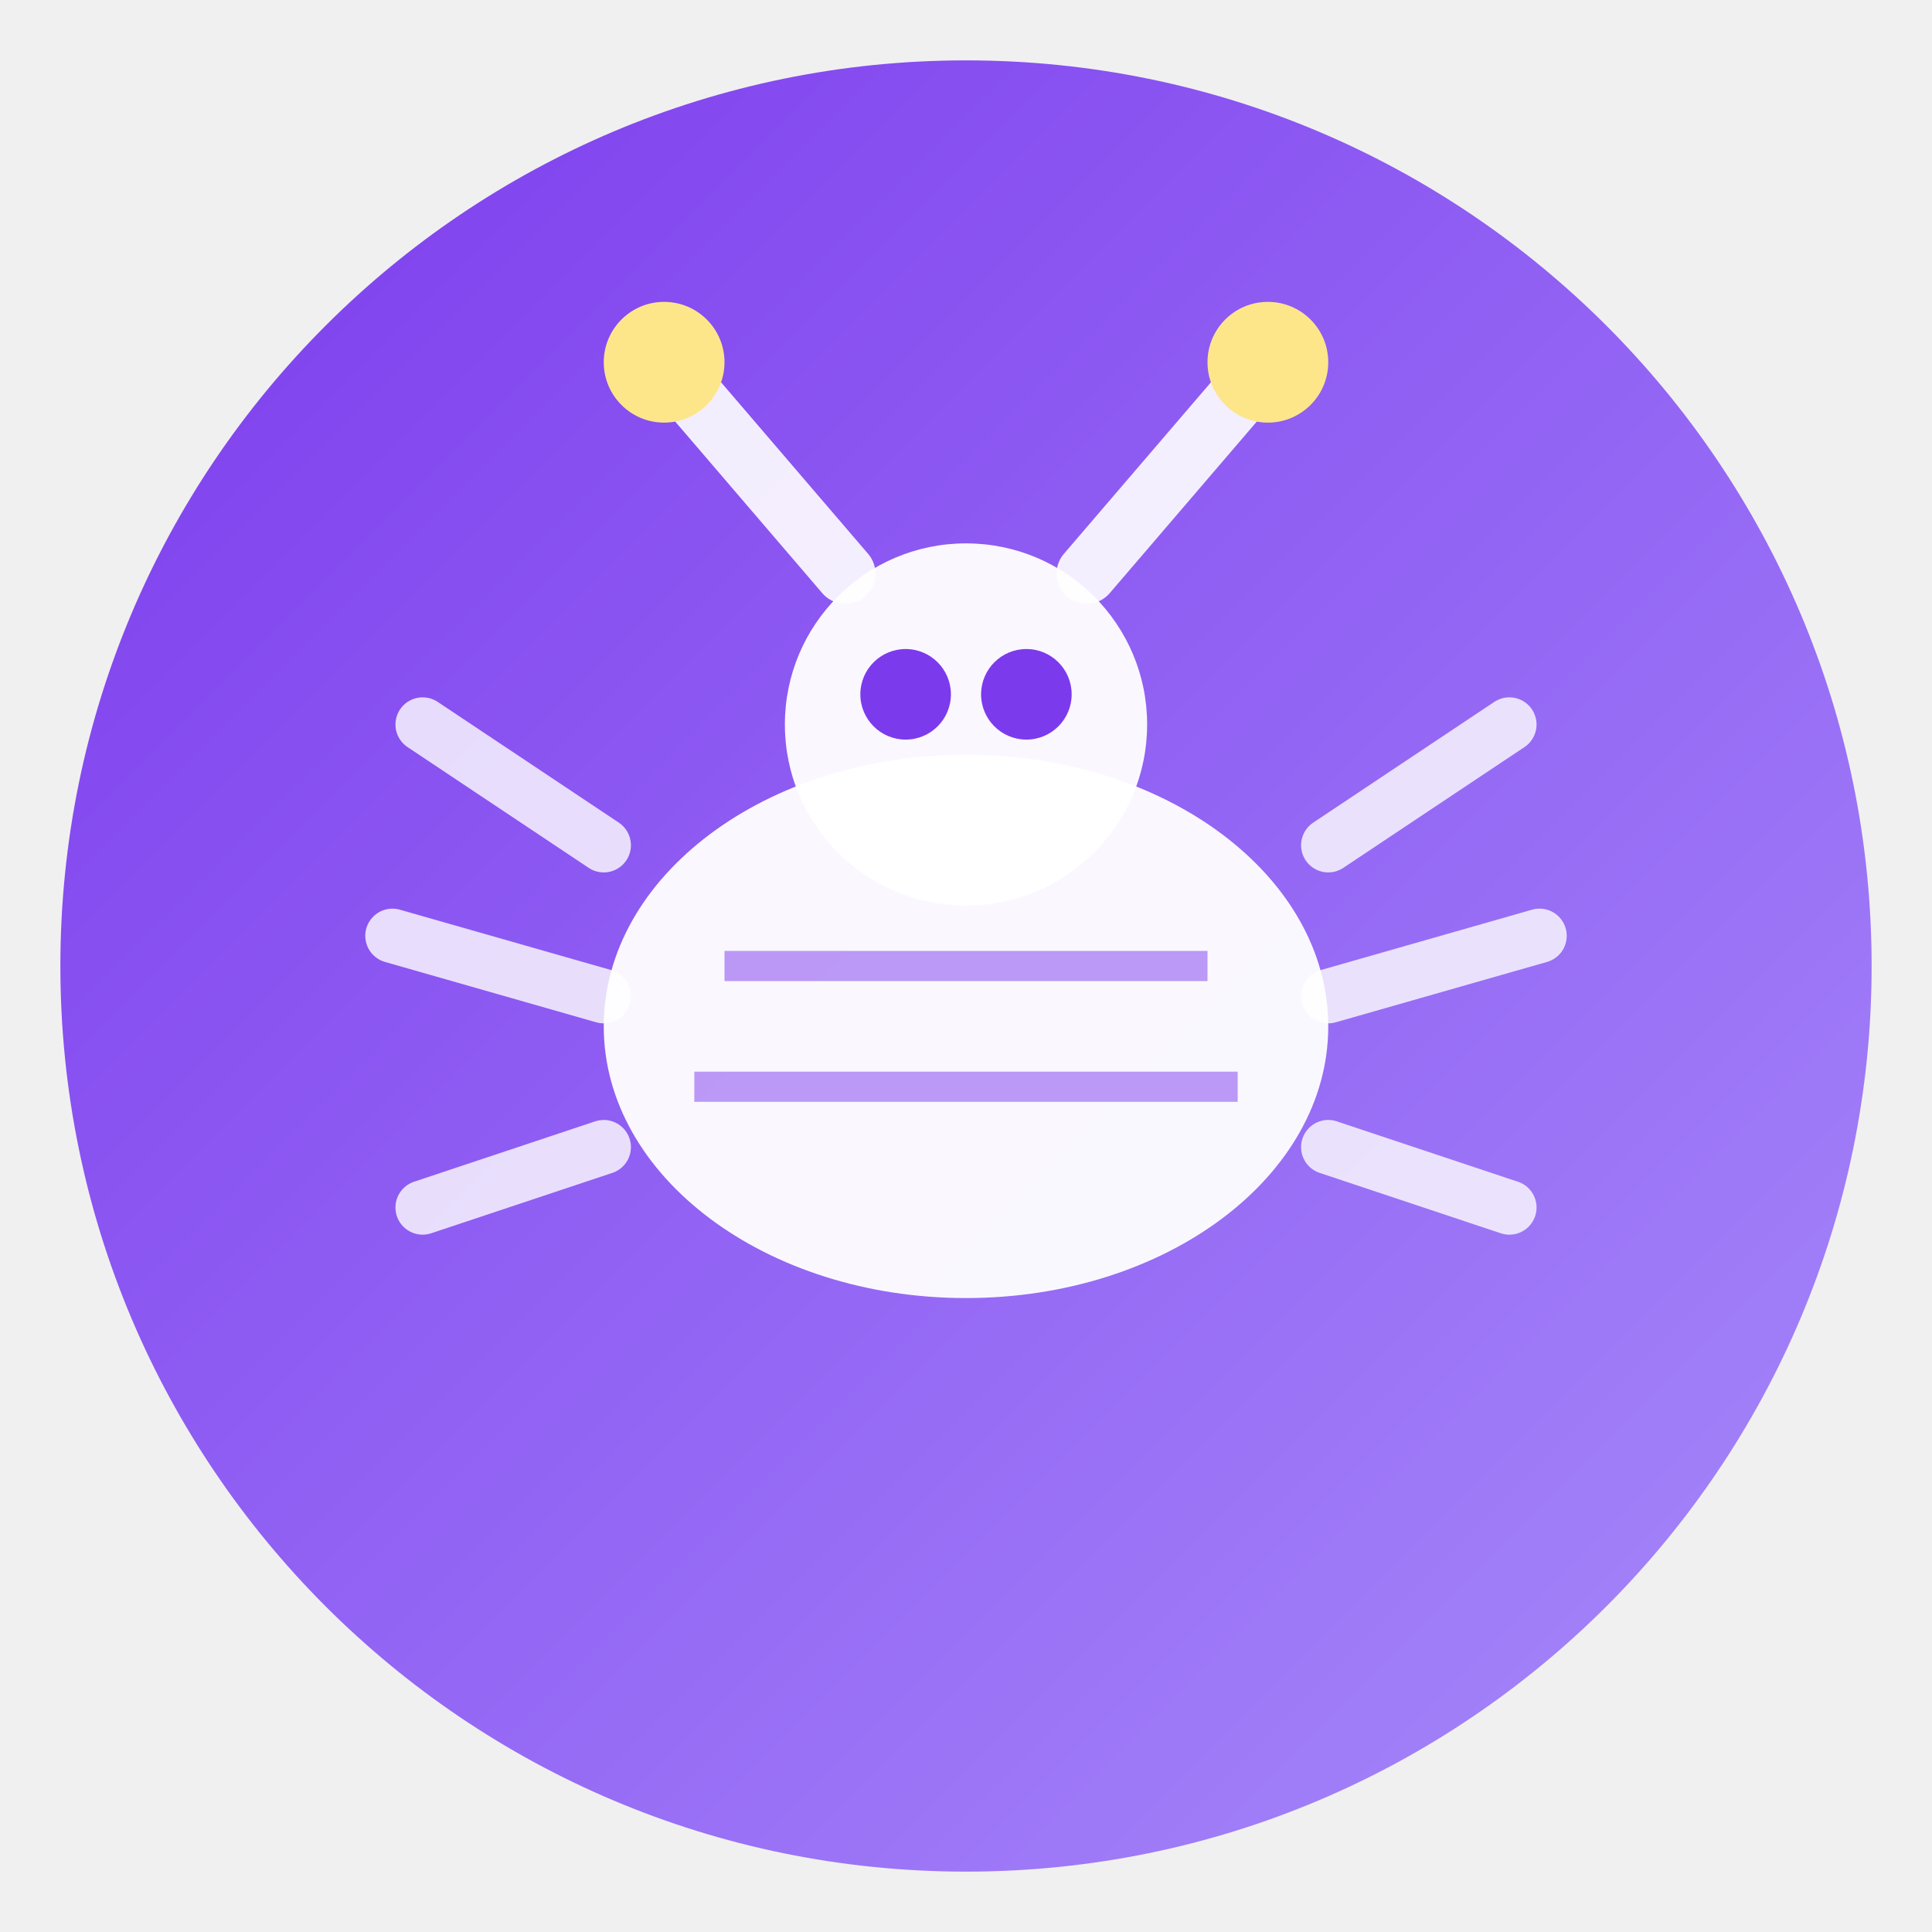
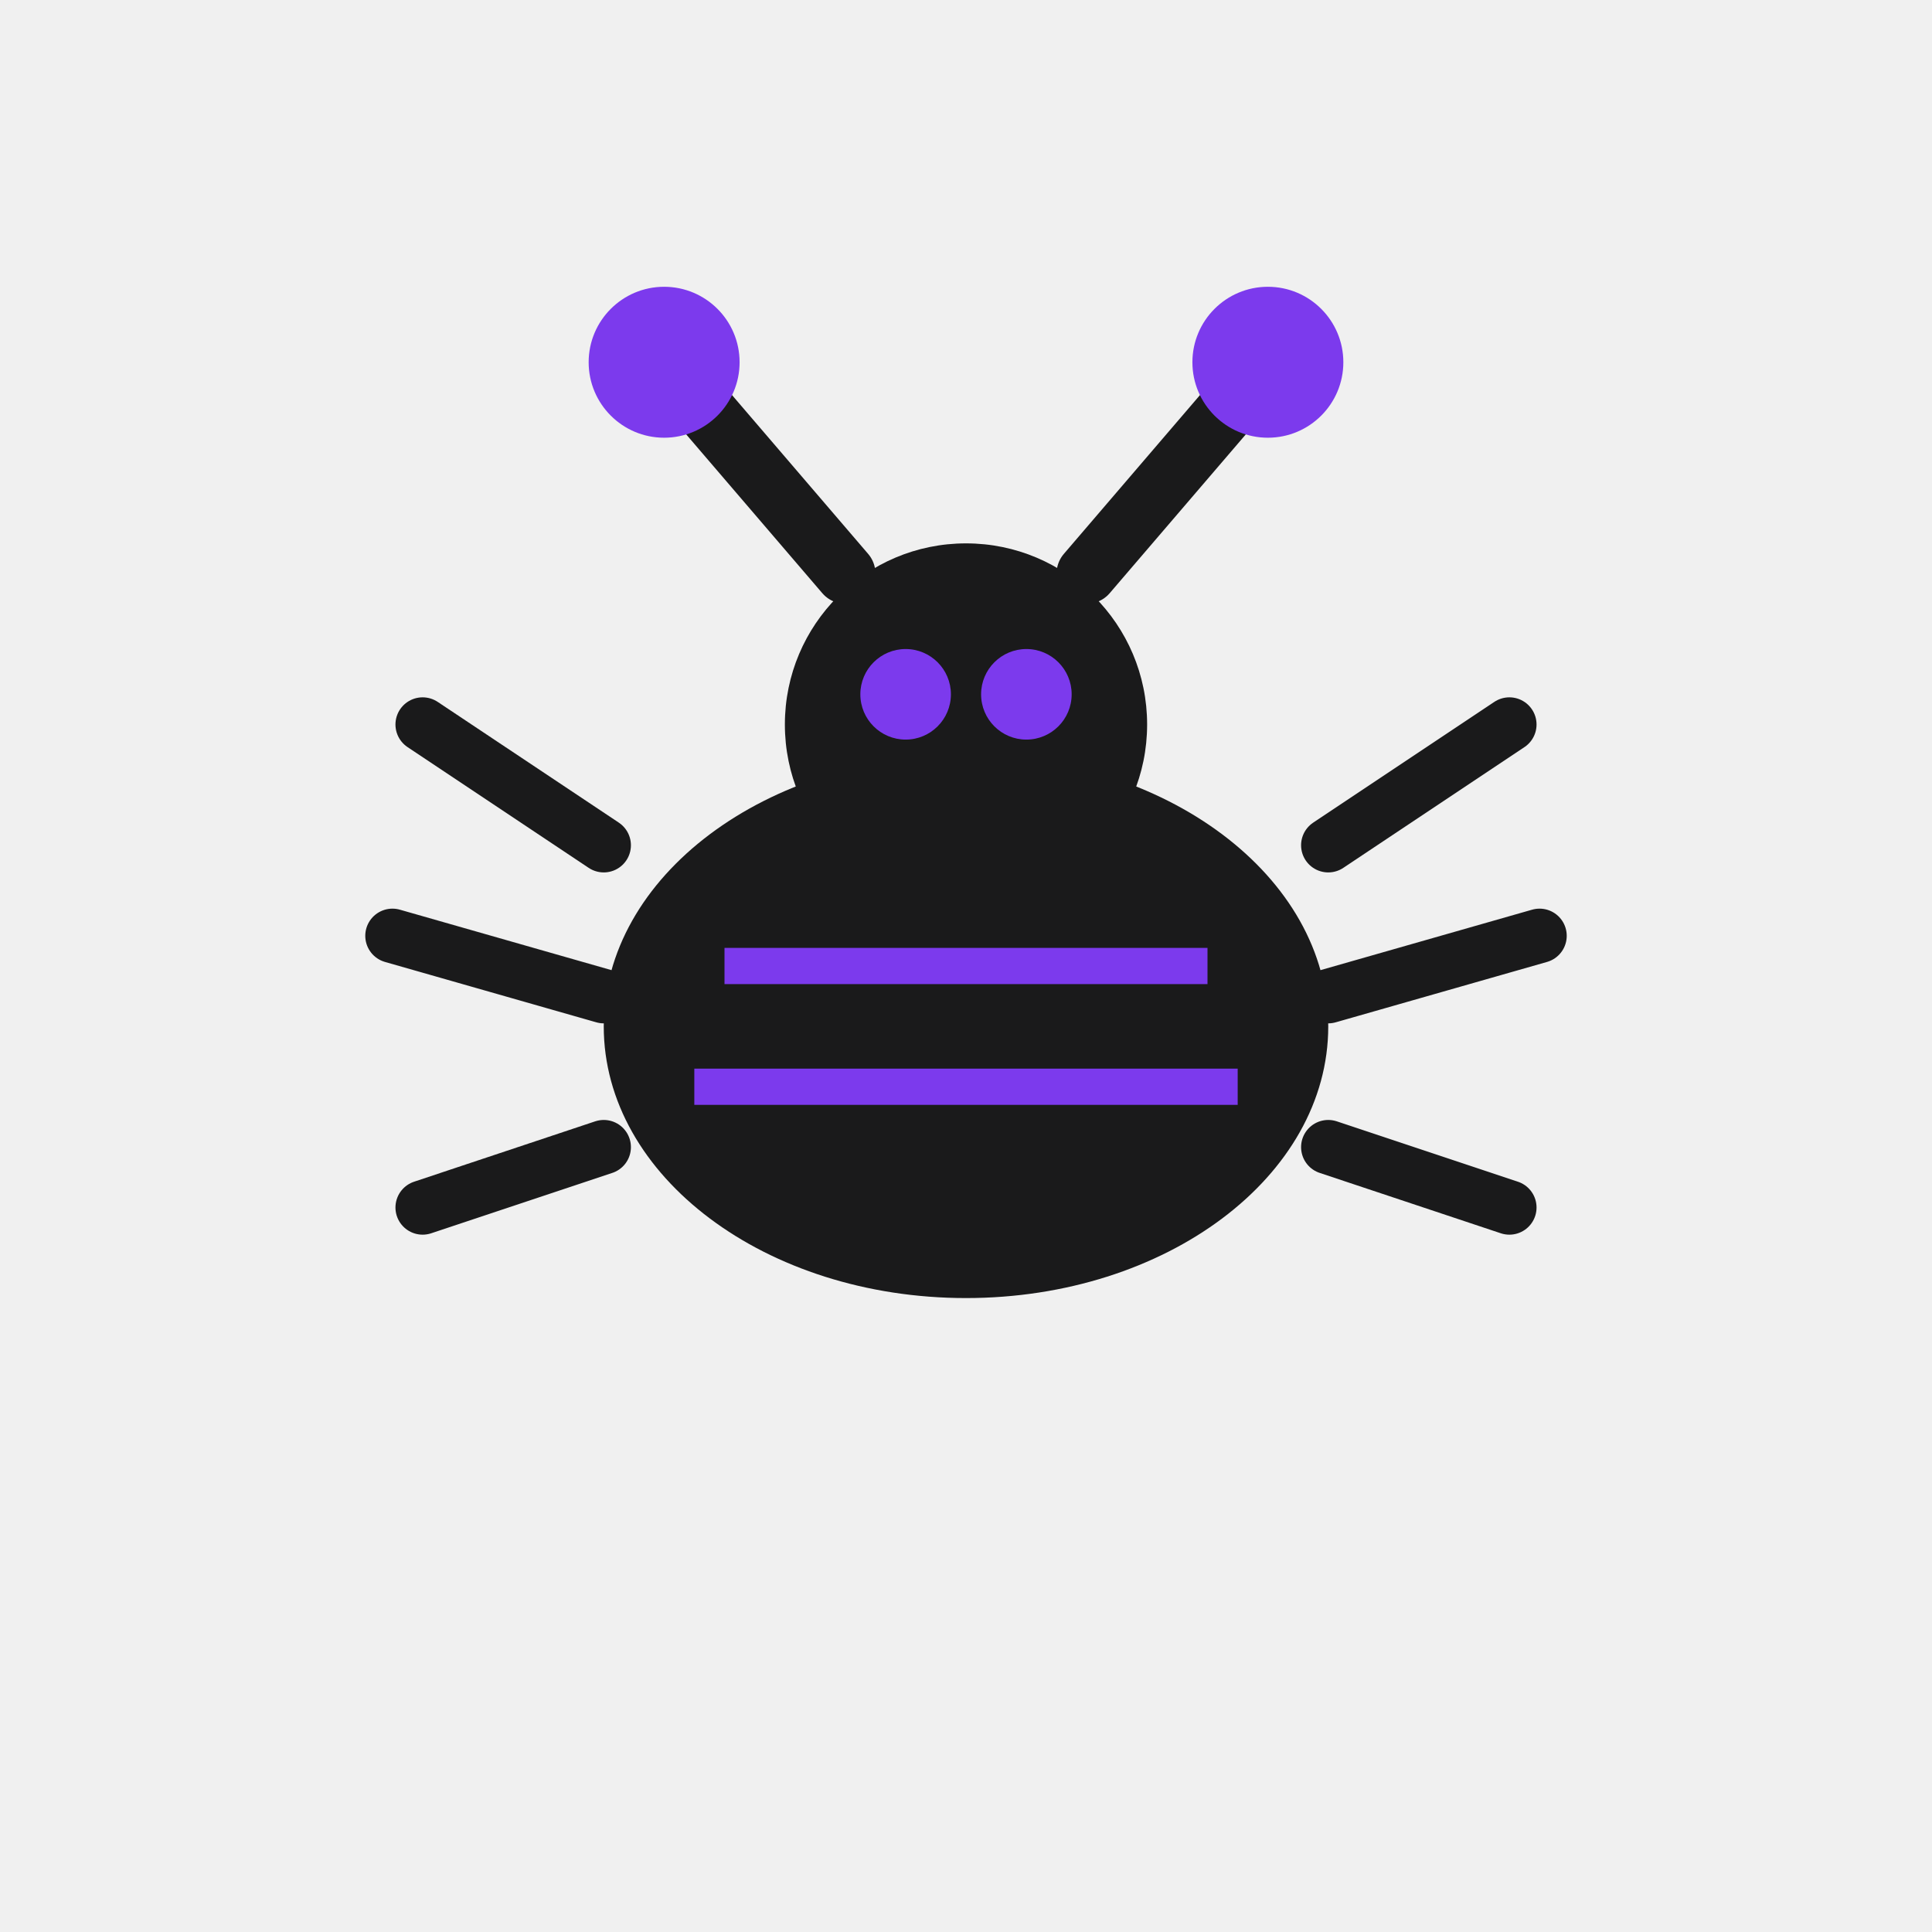
<svg xmlns="http://www.w3.org/2000/svg" viewBox="0 0 64 64">
-   <defs>
-     <linearGradient id="g" x1="0%" y1="0%" x2="100%" y2="100%">
-       <stop offset="0%" style="stop-color:#7C3AED" />
-       <stop offset="100%" style="stop-color:#A78BFA" />
-     </linearGradient>
-   </defs>
-   <circle cx="32" cy="32" r="30" fill="url(#g)" />
-   <ellipse cx="32" cy="34" rx="12" ry="9" fill="#fff" opacity="0.95" />
-   <circle cx="32" cy="24" r="6" fill="#fff" opacity="0.95" />
-   <line x1="28" y1="19" x2="22" y2="12" stroke="#fff" stroke-width="2" stroke-linecap="round" opacity="0.9" />
-   <line x1="36" y1="19" x2="42" y2="12" stroke="#fff" stroke-width="2" stroke-linecap="round" opacity="0.9" />
-   <circle cx="22" cy="12" r="2" fill="#FDE68A" />
-   <circle cx="42" cy="12" r="2" fill="#FDE68A" />
+   <ellipse cx="32" cy="34" rx="12" ry="9" fill="#1a1a1b" />
+   <circle cx="32" cy="24" r="6" fill="#1a1a1b" />
+   <line x1="28" y1="19" x2="22" y2="12" stroke="#1a1a1b" stroke-width="2" stroke-linecap="round" />
+   <line x1="36" y1="19" x2="42" y2="12" stroke="#1a1a1b" stroke-width="2" stroke-linecap="round" />
+   <circle cx="22" cy="12" r="2.5" fill="#7C3AED" />
+   <circle cx="42" cy="12" r="2.5" fill="#7C3AED" />
  <circle cx="30" cy="23" r="1.5" fill="#7C3AED" />
  <circle cx="34" cy="23" r="1.5" fill="#7C3AED" />
-   <line x1="24" y1="32" x2="40" y2="32" stroke="#7C3AED" stroke-width="1" opacity="0.5" />
-   <line x1="23" y1="36" x2="41" y2="36" stroke="#7C3AED" stroke-width="1" opacity="0.5" />
-   <line x1="20" y1="28" x2="14" y2="24" stroke="#fff" stroke-width="1.8" stroke-linecap="round" opacity="0.8" />
-   <line x1="20" y1="33" x2="13" y2="31" stroke="#fff" stroke-width="1.8" stroke-linecap="round" opacity="0.8" />
-   <line x1="20" y1="38" x2="14" y2="40" stroke="#fff" stroke-width="1.8" stroke-linecap="round" opacity="0.8" />
-   <line x1="44" y1="28" x2="50" y2="24" stroke="#fff" stroke-width="1.8" stroke-linecap="round" opacity="0.8" />
-   <line x1="44" y1="33" x2="51" y2="31" stroke="#fff" stroke-width="1.8" stroke-linecap="round" opacity="0.8" />
-   <line x1="44" y1="38" x2="50" y2="40" stroke="#fff" stroke-width="1.8" stroke-linecap="round" opacity="0.8" />
+   <line x1="24" y1="32" x2="40" y2="32" stroke="#7C3AED" stroke-width="1.2" />
+   <line x1="23" y1="36" x2="41" y2="36" stroke="#7C3AED" stroke-width="1.2" />
+   <line x1="20" y1="28" x2="14" y2="24" stroke="#1a1a1b" stroke-width="1.8" stroke-linecap="round" />
+   <line x1="20" y1="33" x2="13" y2="31" stroke="#1a1a1b" stroke-width="1.8" stroke-linecap="round" />
+   <line x1="20" y1="38" x2="14" y2="40" stroke="#1a1a1b" stroke-width="1.8" stroke-linecap="round" />
+   <line x1="44" y1="28" x2="50" y2="24" stroke="#1a1a1b" stroke-width="1.8" stroke-linecap="round" />
+   <line x1="44" y1="33" x2="51" y2="31" stroke="#1a1a1b" stroke-width="1.8" stroke-linecap="round" />
+   <line x1="44" y1="38" x2="50" y2="40" stroke="#1a1a1b" stroke-width="1.8" stroke-linecap="round" />
</svg>
